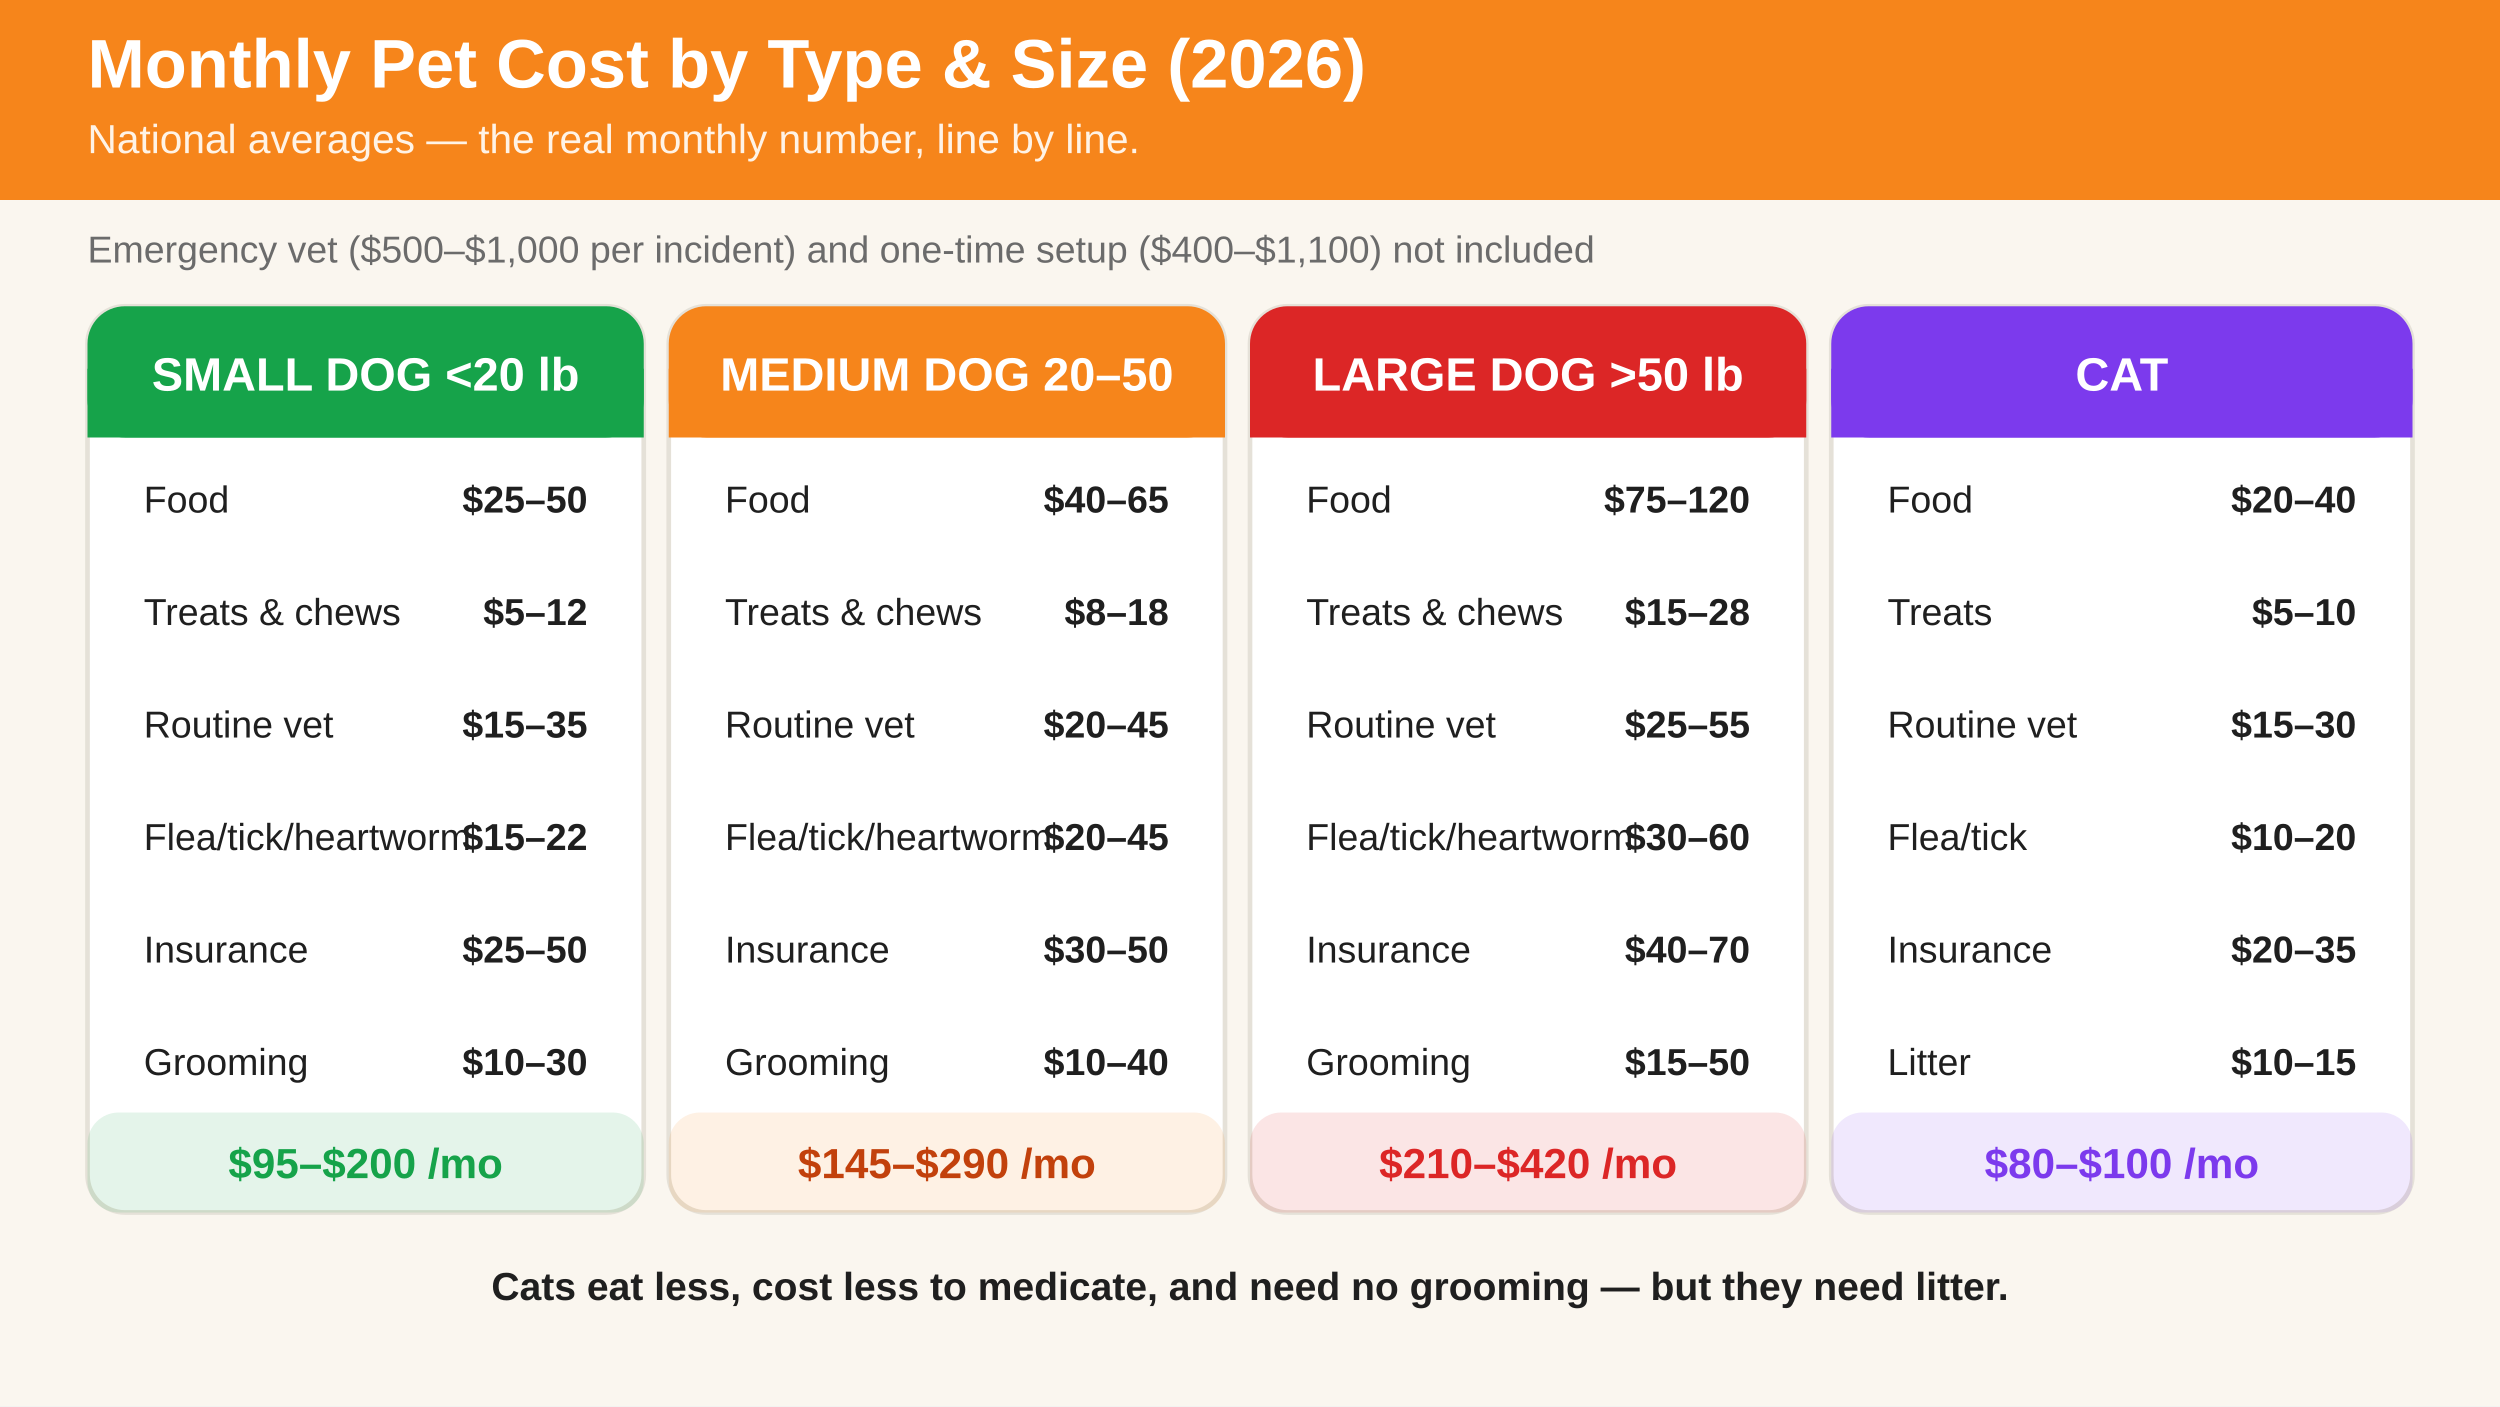
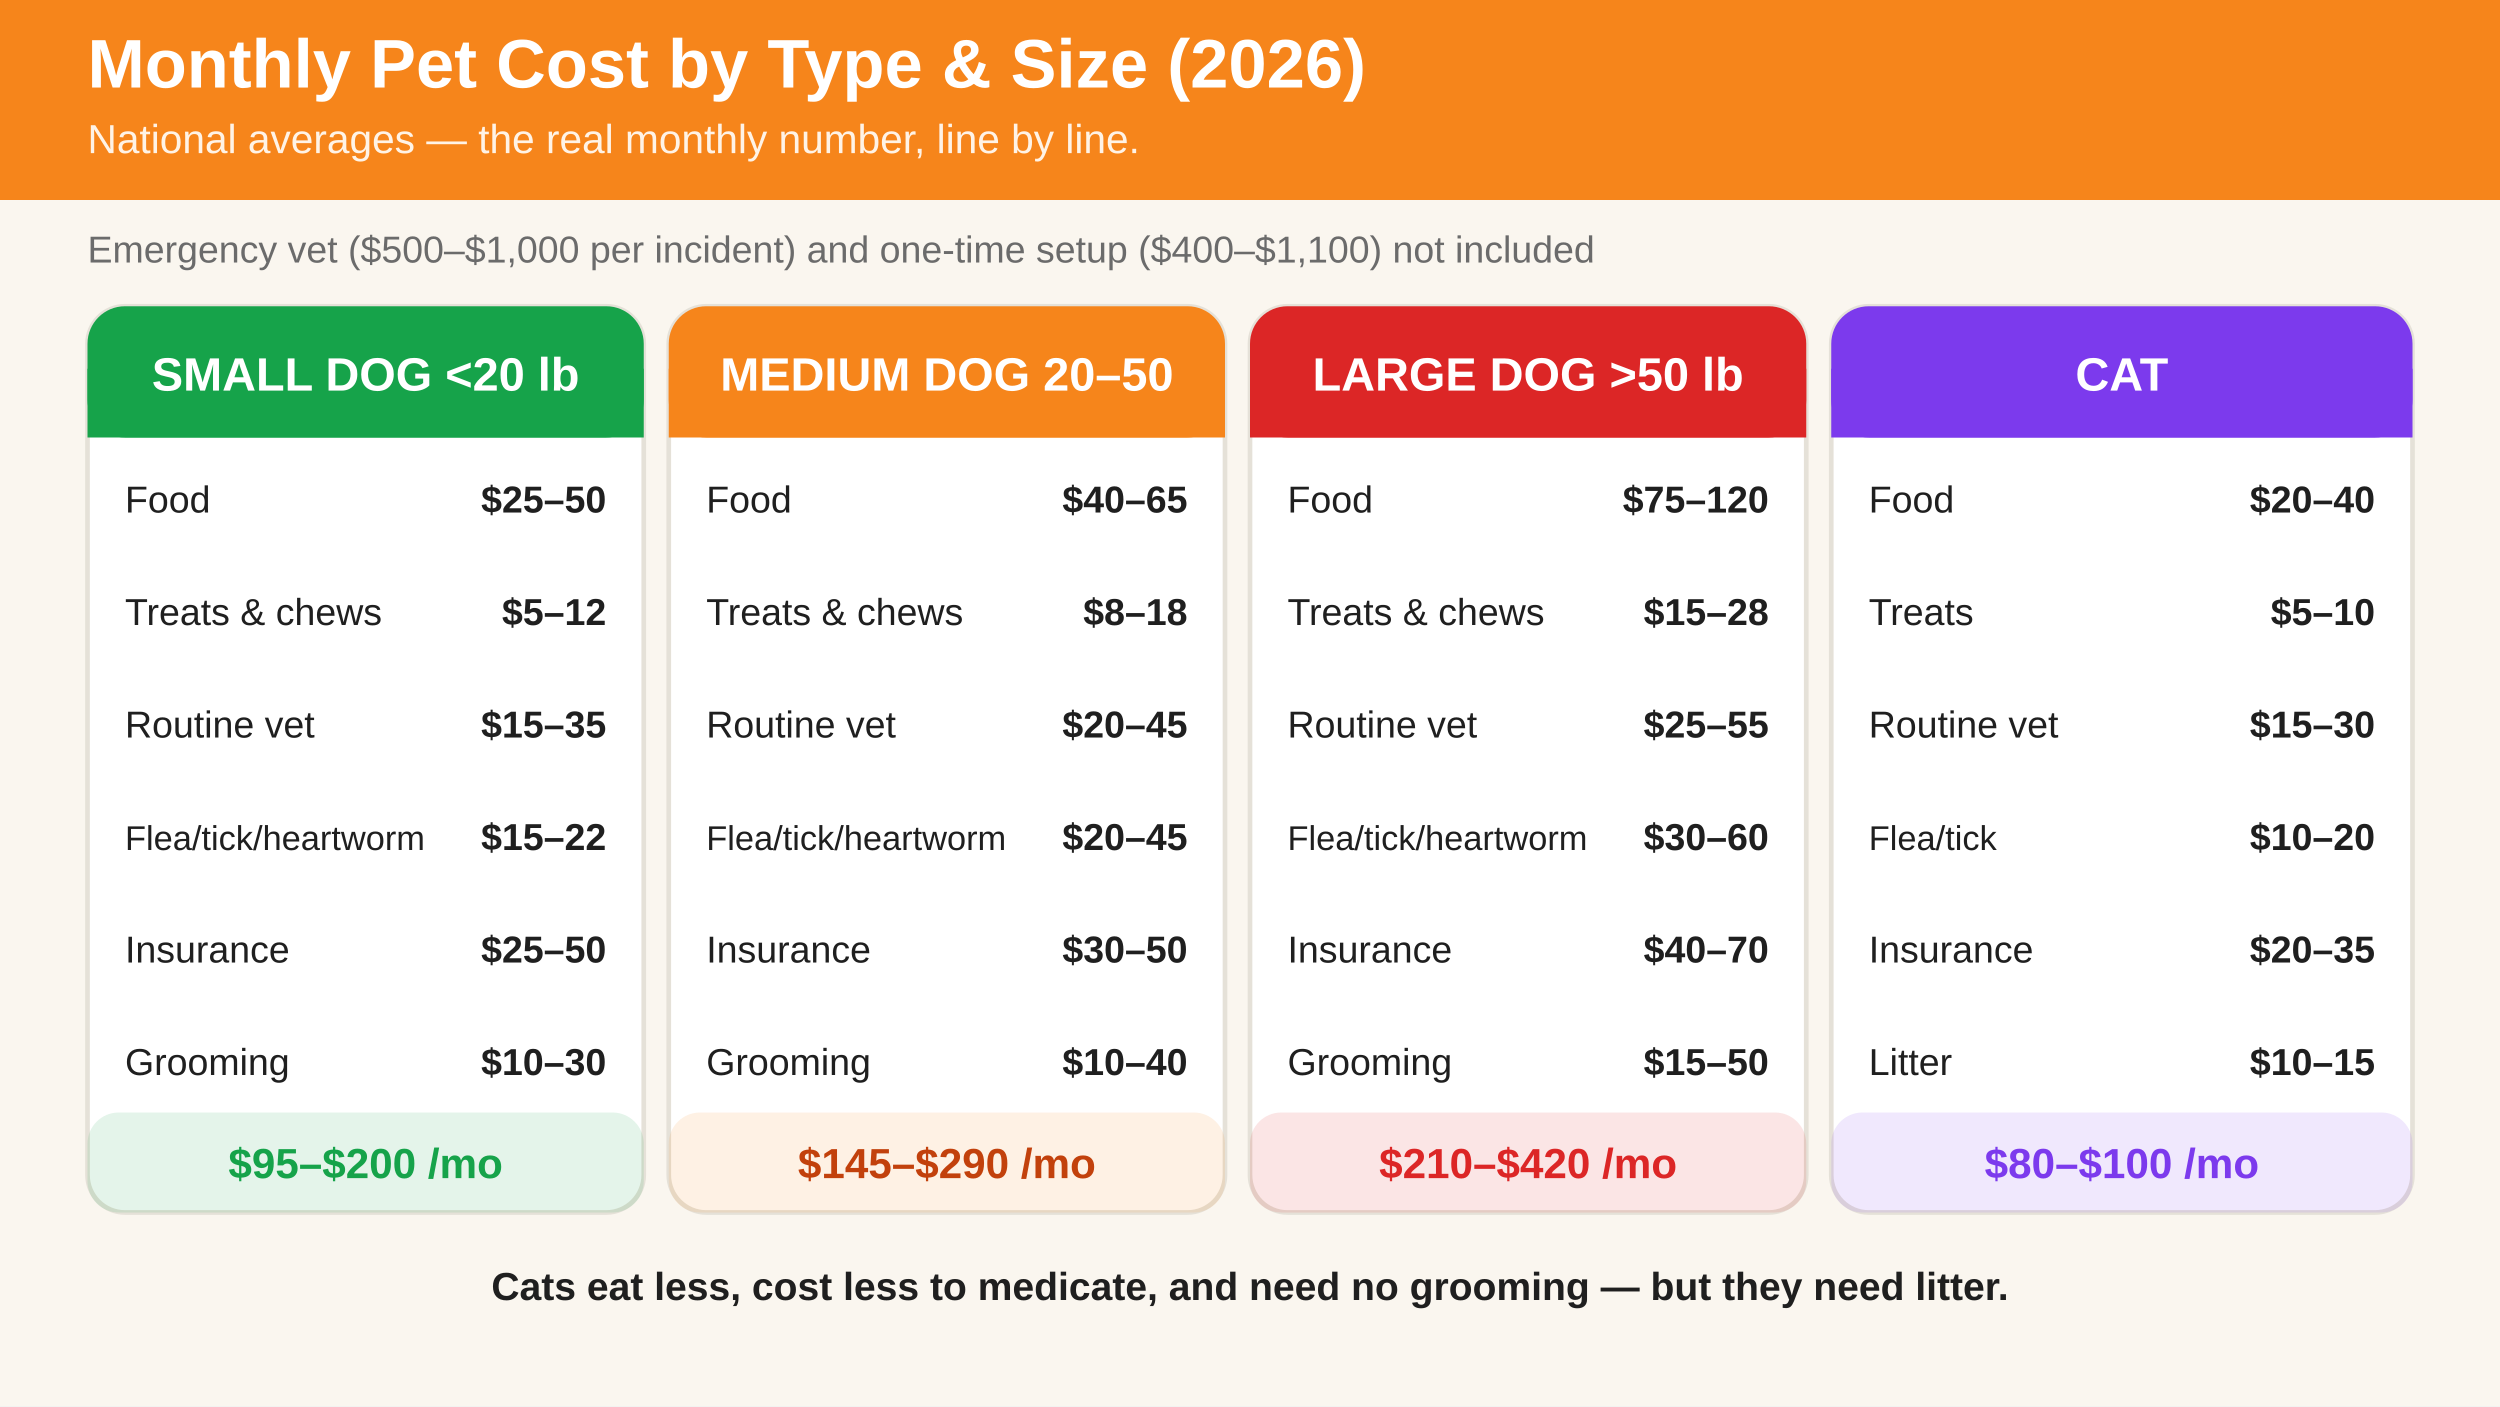
<svg xmlns="http://www.w3.org/2000/svg" viewBox="0 0 800 450" width="1600" height="900">
  <rect width="800" height="450" fill="#FAF6EF" />
  <rect x="0" y="0" width="800" height="64" fill="#F6851B" />
  <text x="28" y="28" font-family="Arial,Helvetica,sans-serif" font-size="22" font-weight="700" fill="#FFFFFF">Monthly Pet Cost by Type &amp; Size (2026)</text>
  <text x="28" y="49" font-family="Arial,Helvetica,sans-serif" font-size="13" fill="#FFF3E6">National averages — the real monthly number, line by line.</text>
  <text x="28" y="84" font-family="Arial,Helvetica,sans-serif" font-size="12" fill="#6B6B6B">Emergency vet ($500–$1,000 per incident) and one-time setup ($400–$1,100) not included</text>
  <rect x="28" y="98" width="178" height="290" rx="12" fill="#FFFFFF" stroke="#E5E1D8" stroke-width="1.5" />
  <rect x="28" y="98" width="178" height="42" rx="12" fill="#16A34A" />
  <rect x="28" y="118" width="178" height="22" fill="#16A34A" />
  <text x="117" y="125" text-anchor="middle" font-family="Arial,Helvetica,sans-serif" font-size="15" font-weight="700" fill="#FFFFFF">SMALL DOG &lt;20 lb</text>
-   <text x="46" y="164" font-family="Arial,Helvetica,sans-serif" font-size="12" fill="#1F1F1F">Food</text>
-   <text x="188" y="164" text-anchor="end" font-family="Arial,Helvetica,sans-serif" font-size="12" font-weight="800" fill="#1F1F1F">$25–50</text>
-   <text x="46" y="200" font-family="Arial,Helvetica,sans-serif" font-size="12" fill="#1F1F1F">Treats &amp; chews</text>
-   <text x="188" y="200" text-anchor="end" font-family="Arial,Helvetica,sans-serif" font-size="12" font-weight="800" fill="#1F1F1F">$5–12</text>
-   <text x="46" y="236" font-family="Arial,Helvetica,sans-serif" font-size="12" fill="#1F1F1F">Routine vet</text>
-   <text x="188" y="236" text-anchor="end" font-family="Arial,Helvetica,sans-serif" font-size="12" font-weight="800" fill="#1F1F1F">$15–35</text>
-   <text x="46" y="272" font-family="Arial,Helvetica,sans-serif" font-size="12" fill="#1F1F1F">Flea/tick/heartworm</text>
-   <text x="188" y="272" text-anchor="end" font-family="Arial,Helvetica,sans-serif" font-size="12" font-weight="800" fill="#1F1F1F">$15–22</text>
-   <text x="46" y="308" font-family="Arial,Helvetica,sans-serif" font-size="12" fill="#1F1F1F">Insurance</text>
-   <text x="188" y="308" text-anchor="end" font-family="Arial,Helvetica,sans-serif" font-size="12" font-weight="800" fill="#1F1F1F">$25–50</text>
-   <text x="46" y="344" font-family="Arial,Helvetica,sans-serif" font-size="12" fill="#1F1F1F">Grooming</text>
-   <text x="188" y="344" text-anchor="end" font-family="Arial,Helvetica,sans-serif" font-size="12" font-weight="800" fill="#1F1F1F">$10–30</text>
+   <text x="40" y="164" font-family="Arial,Helvetica,sans-serif" font-size="12" fill="#1F1F1F">Food</text>
+   <text x="194" y="164" text-anchor="end" font-family="Arial,Helvetica,sans-serif" font-size="12" font-weight="800" fill="#1F1F1F">$25–50</text>
+   <text x="40" y="200" font-family="Arial,Helvetica,sans-serif" font-size="12" fill="#1F1F1F">Treats &amp; chews</text>
+   <text x="194" y="200" text-anchor="end" font-family="Arial,Helvetica,sans-serif" font-size="12" font-weight="800" fill="#1F1F1F">$5–12</text>
+   <text x="40" y="236" font-family="Arial,Helvetica,sans-serif" font-size="12" fill="#1F1F1F">Routine vet</text>
+   <text x="194" y="236" text-anchor="end" font-family="Arial,Helvetica,sans-serif" font-size="12" font-weight="800" fill="#1F1F1F">$15–35</text>
+   <text x="40" y="272" font-family="Arial,Helvetica,sans-serif" font-size="11" fill="#1F1F1F">Flea/tick/heartworm</text>
+   <text x="194" y="272" text-anchor="end" font-family="Arial,Helvetica,sans-serif" font-size="12" font-weight="800" fill="#1F1F1F">$15–22</text>
+   <text x="40" y="308" font-family="Arial,Helvetica,sans-serif" font-size="12" fill="#1F1F1F">Insurance</text>
+   <text x="194" y="308" text-anchor="end" font-family="Arial,Helvetica,sans-serif" font-size="12" font-weight="800" fill="#1F1F1F">$25–50</text>
+   <text x="40" y="344" font-family="Arial,Helvetica,sans-serif" font-size="12" fill="#1F1F1F">Grooming</text>
+   <text x="194" y="344" text-anchor="end" font-family="Arial,Helvetica,sans-serif" font-size="12" font-weight="800" fill="#1F1F1F">$10–30</text>
  <rect x="28" y="356" width="178" height="32" rx="10" fill="#16A34A" opacity="0.12" />
  <text x="117" y="377" text-anchor="middle" font-family="Arial,Helvetica,sans-serif" font-size="13.5" font-weight="800" fill="#16A34A">$95–$200 /mo</text>
  <rect x="214" y="98" width="178" height="290" rx="12" fill="#FFFFFF" stroke="#E5E1D8" stroke-width="1.5" />
  <rect x="214" y="98" width="178" height="42" rx="12" fill="#F6851B" />
  <rect x="214" y="118" width="178" height="22" fill="#F6851B" />
  <text x="303" y="125" text-anchor="middle" font-family="Arial,Helvetica,sans-serif" font-size="15" font-weight="700" fill="#FFFFFF">MEDIUM DOG 20–50</text>
-   <text x="232" y="164" font-family="Arial,Helvetica,sans-serif" font-size="12" fill="#1F1F1F">Food</text>
-   <text x="374" y="164" text-anchor="end" font-family="Arial,Helvetica,sans-serif" font-size="12" font-weight="800" fill="#1F1F1F">$40–65</text>
-   <text x="232" y="200" font-family="Arial,Helvetica,sans-serif" font-size="12" fill="#1F1F1F">Treats &amp; chews</text>
-   <text x="374" y="200" text-anchor="end" font-family="Arial,Helvetica,sans-serif" font-size="12" font-weight="800" fill="#1F1F1F">$8–18</text>
-   <text x="232" y="236" font-family="Arial,Helvetica,sans-serif" font-size="12" fill="#1F1F1F">Routine vet</text>
-   <text x="374" y="236" text-anchor="end" font-family="Arial,Helvetica,sans-serif" font-size="12" font-weight="800" fill="#1F1F1F">$20–45</text>
-   <text x="232" y="272" font-family="Arial,Helvetica,sans-serif" font-size="12" fill="#1F1F1F">Flea/tick/heartworm</text>
-   <text x="374" y="272" text-anchor="end" font-family="Arial,Helvetica,sans-serif" font-size="12" font-weight="800" fill="#1F1F1F">$20–45</text>
-   <text x="232" y="308" font-family="Arial,Helvetica,sans-serif" font-size="12" fill="#1F1F1F">Insurance</text>
-   <text x="374" y="308" text-anchor="end" font-family="Arial,Helvetica,sans-serif" font-size="12" font-weight="800" fill="#1F1F1F">$30–50</text>
-   <text x="232" y="344" font-family="Arial,Helvetica,sans-serif" font-size="12" fill="#1F1F1F">Grooming</text>
-   <text x="374" y="344" text-anchor="end" font-family="Arial,Helvetica,sans-serif" font-size="12" font-weight="800" fill="#1F1F1F">$10–40</text>
+   <text x="226" y="164" font-family="Arial,Helvetica,sans-serif" font-size="12" fill="#1F1F1F">Food</text>
+   <text x="380" y="164" text-anchor="end" font-family="Arial,Helvetica,sans-serif" font-size="12" font-weight="800" fill="#1F1F1F">$40–65</text>
+   <text x="226" y="200" font-family="Arial,Helvetica,sans-serif" font-size="12" fill="#1F1F1F">Treats &amp; chews</text>
+   <text x="380" y="200" text-anchor="end" font-family="Arial,Helvetica,sans-serif" font-size="12" font-weight="800" fill="#1F1F1F">$8–18</text>
+   <text x="226" y="236" font-family="Arial,Helvetica,sans-serif" font-size="12" fill="#1F1F1F">Routine vet</text>
+   <text x="380" y="236" text-anchor="end" font-family="Arial,Helvetica,sans-serif" font-size="12" font-weight="800" fill="#1F1F1F">$20–45</text>
+   <text x="226" y="272" font-family="Arial,Helvetica,sans-serif" font-size="11" fill="#1F1F1F">Flea/tick/heartworm</text>
+   <text x="380" y="272" text-anchor="end" font-family="Arial,Helvetica,sans-serif" font-size="12" font-weight="800" fill="#1F1F1F">$20–45</text>
+   <text x="226" y="308" font-family="Arial,Helvetica,sans-serif" font-size="12" fill="#1F1F1F">Insurance</text>
+   <text x="380" y="308" text-anchor="end" font-family="Arial,Helvetica,sans-serif" font-size="12" font-weight="800" fill="#1F1F1F">$30–50</text>
+   <text x="226" y="344" font-family="Arial,Helvetica,sans-serif" font-size="12" fill="#1F1F1F">Grooming</text>
+   <text x="380" y="344" text-anchor="end" font-family="Arial,Helvetica,sans-serif" font-size="12" font-weight="800" fill="#1F1F1F">$10–40</text>
  <rect x="214" y="356" width="178" height="32" rx="10" fill="#F6851B" opacity="0.12" />
  <text x="303" y="377" text-anchor="middle" font-family="Arial,Helvetica,sans-serif" font-size="13.5" font-weight="800" fill="#C2410C">$145–$290 /mo</text>
  <rect x="400" y="98" width="178" height="290" rx="12" fill="#FFFFFF" stroke="#E5E1D8" stroke-width="1.5" />
  <rect x="400" y="98" width="178" height="42" rx="12" fill="#DC2626" />
  <rect x="400" y="118" width="178" height="22" fill="#DC2626" />
  <text x="489" y="125" text-anchor="middle" font-family="Arial,Helvetica,sans-serif" font-size="15" font-weight="700" fill="#FFFFFF">LARGE DOG &gt;50 lb</text>
-   <text x="418" y="164" font-family="Arial,Helvetica,sans-serif" font-size="12" fill="#1F1F1F">Food</text>
-   <text x="560" y="164" text-anchor="end" font-family="Arial,Helvetica,sans-serif" font-size="12" font-weight="800" fill="#1F1F1F">$75–120</text>
-   <text x="418" y="200" font-family="Arial,Helvetica,sans-serif" font-size="12" fill="#1F1F1F">Treats &amp; chews</text>
-   <text x="560" y="200" text-anchor="end" font-family="Arial,Helvetica,sans-serif" font-size="12" font-weight="800" fill="#1F1F1F">$15–28</text>
-   <text x="418" y="236" font-family="Arial,Helvetica,sans-serif" font-size="12" fill="#1F1F1F">Routine vet</text>
-   <text x="560" y="236" text-anchor="end" font-family="Arial,Helvetica,sans-serif" font-size="12" font-weight="800" fill="#1F1F1F">$25–55</text>
-   <text x="418" y="272" font-family="Arial,Helvetica,sans-serif" font-size="12" fill="#1F1F1F">Flea/tick/heartworm</text>
-   <text x="560" y="272" text-anchor="end" font-family="Arial,Helvetica,sans-serif" font-size="12" font-weight="800" fill="#1F1F1F">$30–60</text>
-   <text x="418" y="308" font-family="Arial,Helvetica,sans-serif" font-size="12" fill="#1F1F1F">Insurance</text>
-   <text x="560" y="308" text-anchor="end" font-family="Arial,Helvetica,sans-serif" font-size="12" font-weight="800" fill="#1F1F1F">$40–70</text>
-   <text x="418" y="344" font-family="Arial,Helvetica,sans-serif" font-size="12" fill="#1F1F1F">Grooming</text>
-   <text x="560" y="344" text-anchor="end" font-family="Arial,Helvetica,sans-serif" font-size="12" font-weight="800" fill="#1F1F1F">$15–50</text>
+   <text x="412" y="164" font-family="Arial,Helvetica,sans-serif" font-size="12" fill="#1F1F1F">Food</text>
+   <text x="566" y="164" text-anchor="end" font-family="Arial,Helvetica,sans-serif" font-size="12" font-weight="800" fill="#1F1F1F">$75–120</text>
+   <text x="412" y="200" font-family="Arial,Helvetica,sans-serif" font-size="12" fill="#1F1F1F">Treats &amp; chews</text>
+   <text x="566" y="200" text-anchor="end" font-family="Arial,Helvetica,sans-serif" font-size="12" font-weight="800" fill="#1F1F1F">$15–28</text>
+   <text x="412" y="236" font-family="Arial,Helvetica,sans-serif" font-size="12" fill="#1F1F1F">Routine vet</text>
+   <text x="566" y="236" text-anchor="end" font-family="Arial,Helvetica,sans-serif" font-size="12" font-weight="800" fill="#1F1F1F">$25–55</text>
+   <text x="412" y="272" font-family="Arial,Helvetica,sans-serif" font-size="11" fill="#1F1F1F">Flea/tick/heartworm</text>
+   <text x="566" y="272" text-anchor="end" font-family="Arial,Helvetica,sans-serif" font-size="12" font-weight="800" fill="#1F1F1F">$30–60</text>
+   <text x="412" y="308" font-family="Arial,Helvetica,sans-serif" font-size="12" fill="#1F1F1F">Insurance</text>
+   <text x="566" y="308" text-anchor="end" font-family="Arial,Helvetica,sans-serif" font-size="12" font-weight="800" fill="#1F1F1F">$40–70</text>
+   <text x="412" y="344" font-family="Arial,Helvetica,sans-serif" font-size="12" fill="#1F1F1F">Grooming</text>
+   <text x="566" y="344" text-anchor="end" font-family="Arial,Helvetica,sans-serif" font-size="12" font-weight="800" fill="#1F1F1F">$15–50</text>
  <rect x="400" y="356" width="178" height="32" rx="10" fill="#DC2626" opacity="0.12" />
  <text x="489" y="377" text-anchor="middle" font-family="Arial,Helvetica,sans-serif" font-size="13.5" font-weight="800" fill="#DC2626">$210–$420 /mo</text>
  <rect x="586" y="98" width="186" height="290" rx="12" fill="#FFFFFF" stroke="#E5E1D8" stroke-width="1.5" />
  <rect x="586" y="98" width="186" height="42" rx="12" fill="#7C3AED" />
  <rect x="586" y="118" width="186" height="22" fill="#7C3AED" />
  <text x="679" y="125" text-anchor="middle" font-family="Arial,Helvetica,sans-serif" font-size="15" font-weight="700" fill="#FFFFFF">CAT</text>
-   <text x="604" y="164" font-family="Arial,Helvetica,sans-serif" font-size="12" fill="#1F1F1F">Food</text>
-   <text x="754" y="164" text-anchor="end" font-family="Arial,Helvetica,sans-serif" font-size="12" font-weight="800" fill="#1F1F1F">$20–40</text>
-   <text x="604" y="200" font-family="Arial,Helvetica,sans-serif" font-size="12" fill="#1F1F1F">Treats</text>
-   <text x="754" y="200" text-anchor="end" font-family="Arial,Helvetica,sans-serif" font-size="12" font-weight="800" fill="#1F1F1F">$5–10</text>
-   <text x="604" y="236" font-family="Arial,Helvetica,sans-serif" font-size="12" fill="#1F1F1F">Routine vet</text>
-   <text x="754" y="236" text-anchor="end" font-family="Arial,Helvetica,sans-serif" font-size="12" font-weight="800" fill="#1F1F1F">$15–30</text>
-   <text x="604" y="272" font-family="Arial,Helvetica,sans-serif" font-size="12" fill="#1F1F1F">Flea/tick</text>
-   <text x="754" y="272" text-anchor="end" font-family="Arial,Helvetica,sans-serif" font-size="12" font-weight="800" fill="#1F1F1F">$10–20</text>
-   <text x="604" y="308" font-family="Arial,Helvetica,sans-serif" font-size="12" fill="#1F1F1F">Insurance</text>
-   <text x="754" y="308" text-anchor="end" font-family="Arial,Helvetica,sans-serif" font-size="12" font-weight="800" fill="#1F1F1F">$20–35</text>
-   <text x="604" y="344" font-family="Arial,Helvetica,sans-serif" font-size="12" fill="#1F1F1F">Litter</text>
-   <text x="754" y="344" text-anchor="end" font-family="Arial,Helvetica,sans-serif" font-size="12" font-weight="800" fill="#1F1F1F">$10–15</text>
+   <text x="598" y="164" font-family="Arial,Helvetica,sans-serif" font-size="12" fill="#1F1F1F">Food</text>
+   <text x="760" y="164" text-anchor="end" font-family="Arial,Helvetica,sans-serif" font-size="12" font-weight="800" fill="#1F1F1F">$20–40</text>
+   <text x="598" y="200" font-family="Arial,Helvetica,sans-serif" font-size="12" fill="#1F1F1F">Treats</text>
+   <text x="760" y="200" text-anchor="end" font-family="Arial,Helvetica,sans-serif" font-size="12" font-weight="800" fill="#1F1F1F">$5–10</text>
+   <text x="598" y="236" font-family="Arial,Helvetica,sans-serif" font-size="12" fill="#1F1F1F">Routine vet</text>
+   <text x="760" y="236" text-anchor="end" font-family="Arial,Helvetica,sans-serif" font-size="12" font-weight="800" fill="#1F1F1F">$15–30</text>
+   <text x="598" y="272" font-family="Arial,Helvetica,sans-serif" font-size="11" fill="#1F1F1F">Flea/tick</text>
+   <text x="760" y="272" text-anchor="end" font-family="Arial,Helvetica,sans-serif" font-size="12" font-weight="800" fill="#1F1F1F">$10–20</text>
+   <text x="598" y="308" font-family="Arial,Helvetica,sans-serif" font-size="12" fill="#1F1F1F">Insurance</text>
+   <text x="760" y="308" text-anchor="end" font-family="Arial,Helvetica,sans-serif" font-size="12" font-weight="800" fill="#1F1F1F">$20–35</text>
+   <text x="598" y="344" font-family="Arial,Helvetica,sans-serif" font-size="12" fill="#1F1F1F">Litter</text>
+   <text x="760" y="344" text-anchor="end" font-family="Arial,Helvetica,sans-serif" font-size="12" font-weight="800" fill="#1F1F1F">$10–15</text>
  <rect x="586" y="356" width="186" height="32" rx="10" fill="#7C3AED" opacity="0.12" />
  <text x="679" y="377" text-anchor="middle" font-family="Arial,Helvetica,sans-serif" font-size="13.5" font-weight="800" fill="#7C3AED">$80–$100 /mo</text>
  <text x="400" y="416" text-anchor="middle" font-family="Arial,Helvetica,sans-serif" font-size="12.5" font-weight="700" fill="#1F1F1F">Cats eat less, cost less to medicate, and need no grooming — but they need litter.</text>
</svg>
